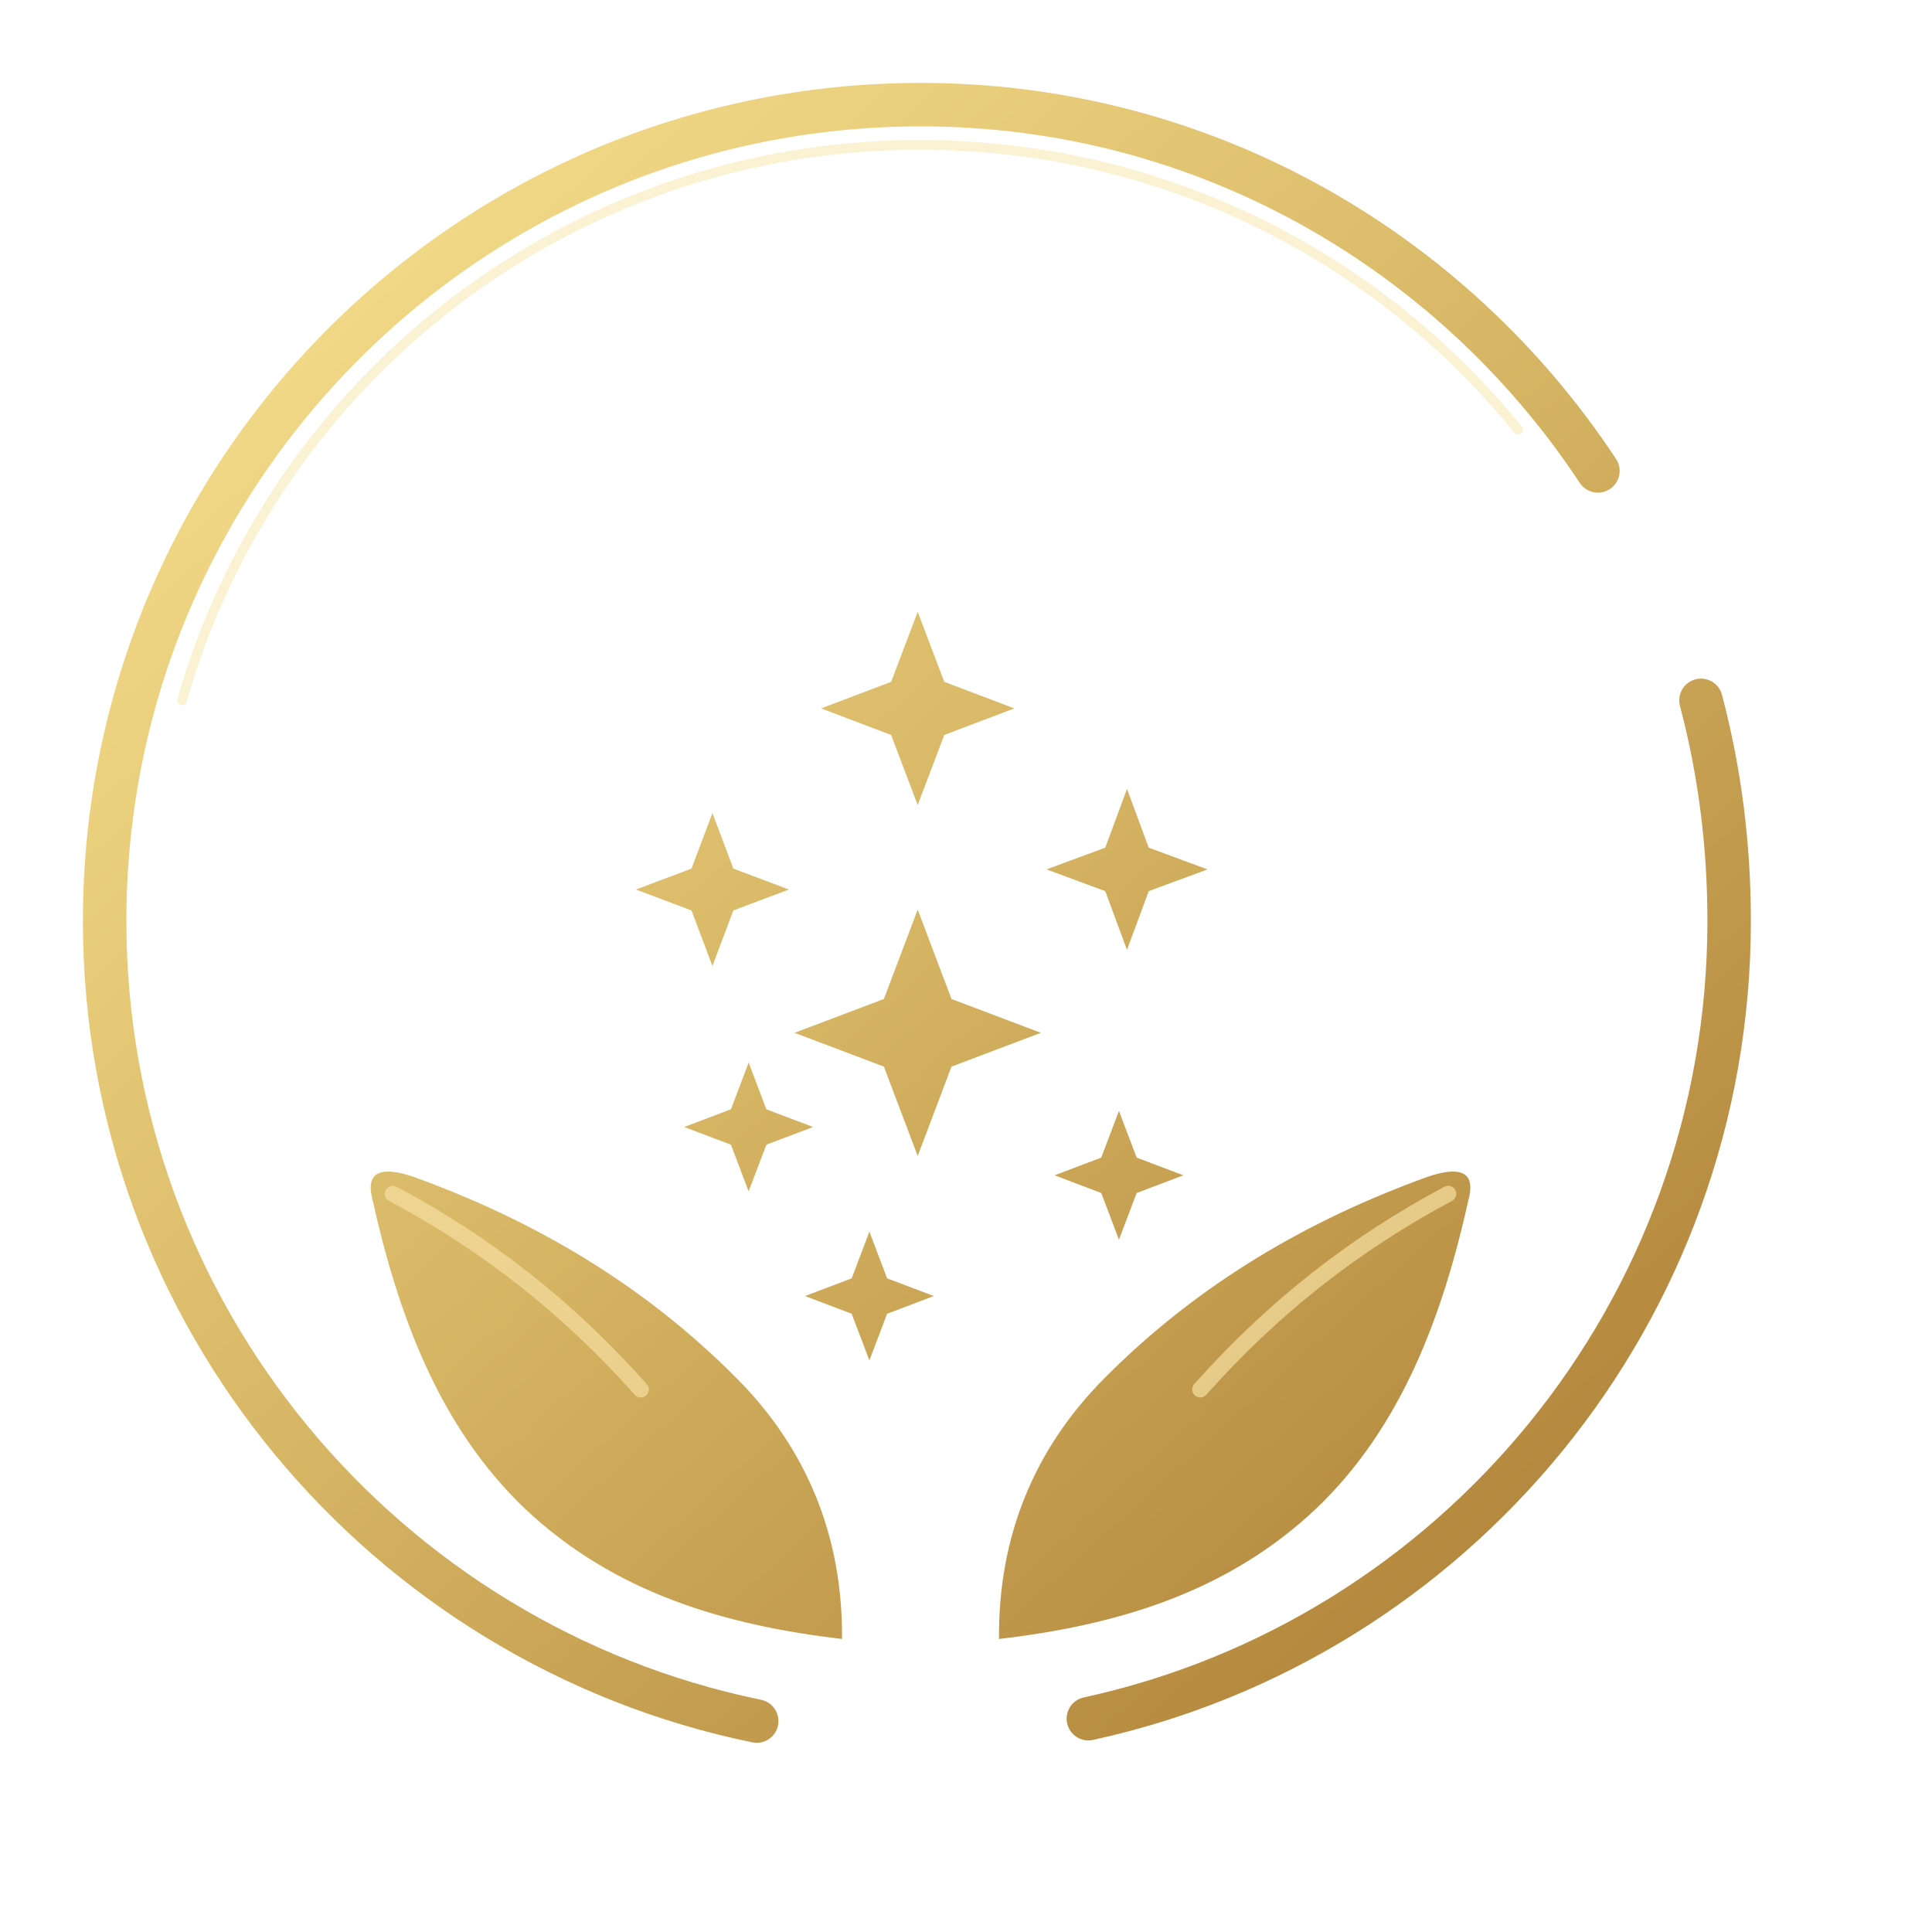
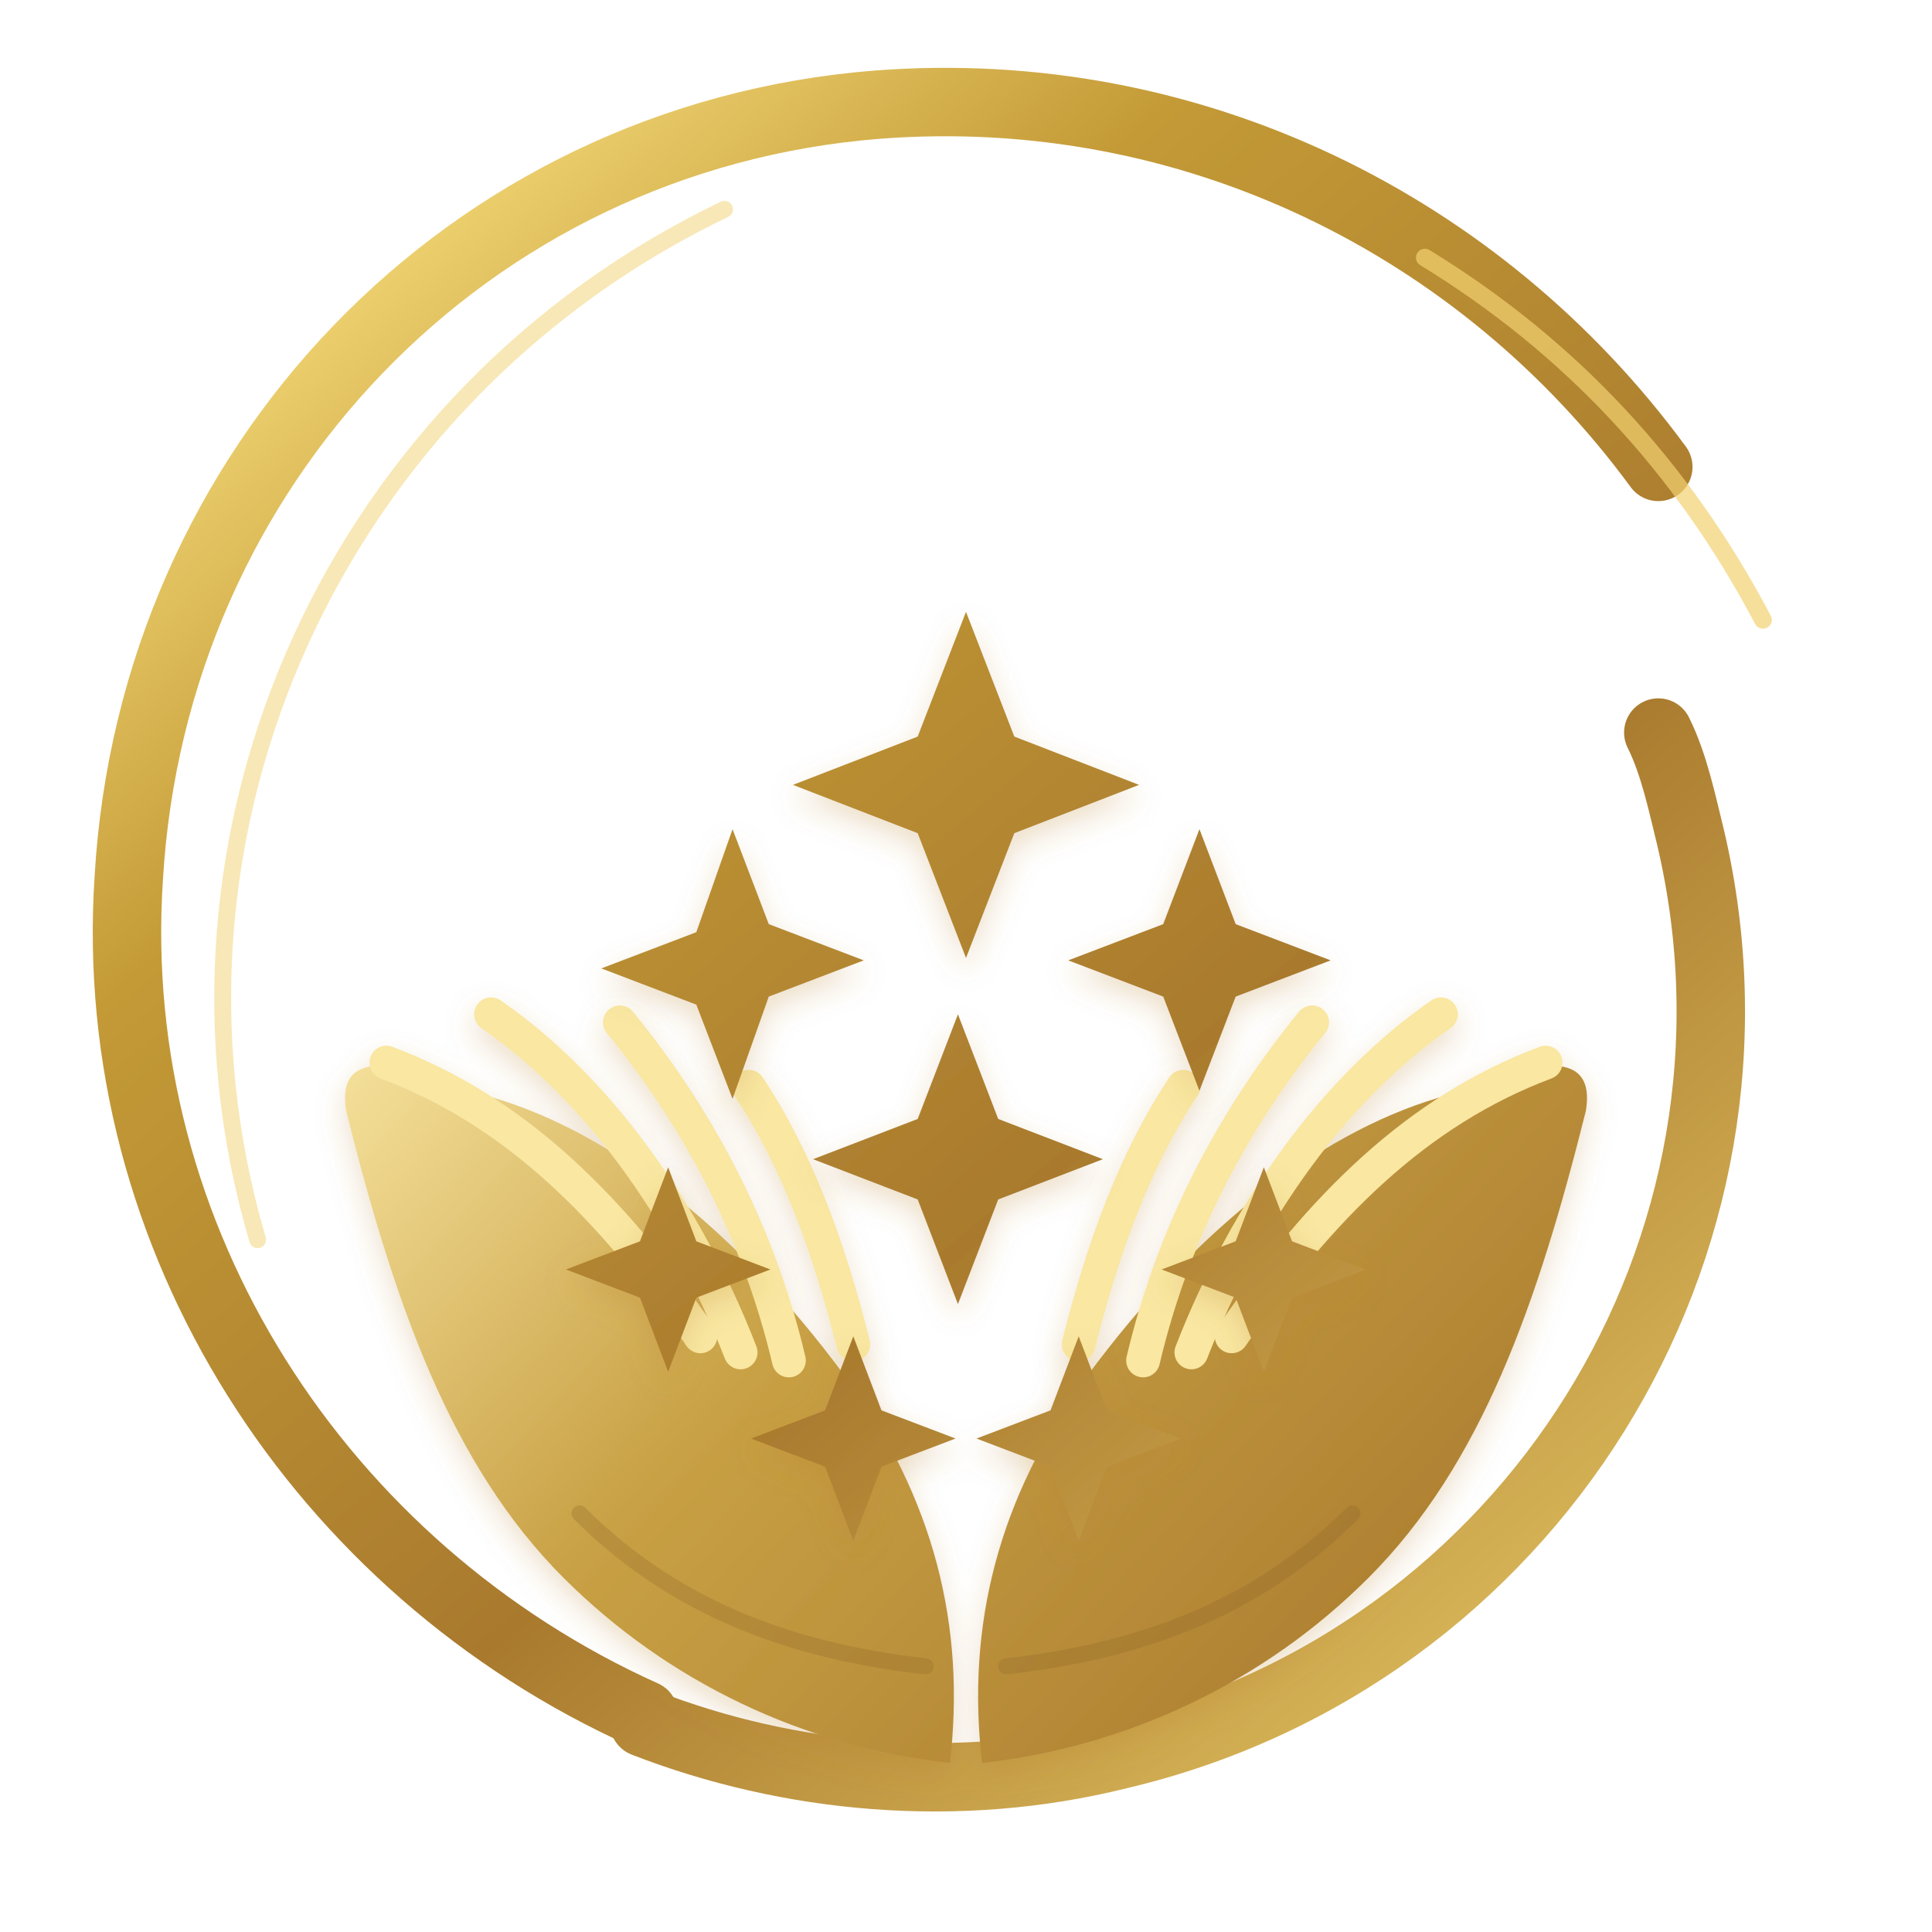
- <svg xmlns="http://www.w3.org/2000/svg" width="240" height="240" viewBox="0 0 240 240" fill="none">
+ <svg xmlns="http://www.w3.org/2000/svg" viewBox="0 0 240 240" role="img" aria-labelledby="title desc">
  <defs>
-     <linearGradient id="gold" x1="36" y1="29" x2="208" y2="219" gradientUnits="userSpaceOnUse">
-       <stop stop-color="#F4DC8A" />
-       <stop offset=".42" stop-color="#D8B866" />
-       <stop offset="1" stop-color="#A97931" />
+     <linearGradient id="gold" x1="40" y1="28" x2="205" y2="224" gradientUnits="userSpaceOnUse">
+       <stop offset="0" stop-color="#F4D978" />
+       <stop offset=".22" stop-color="#C39A36" />
+       <stop offset=".58" stop-color="#A97A2E" />
+       <stop offset="1" stop-color="#E7C966" />
    </linearGradient>
+     <linearGradient id="goldSoft" x1="64" y1="102" x2="184" y2="213" gradientUnits="userSpaceOnUse">
+       <stop offset="0" stop-color="#F8E5A1" />
+       <stop offset=".42" stop-color="#C8A044" />
+       <stop offset="1" stop-color="#A97A2E" />
+     </linearGradient>
+     <filter id="warmGlow" x="-20%" y="-20%" width="140%" height="140%">
+       <feDropShadow dx="0" dy="1.5" stdDeviation="1.8" flood-color="#B98637" flood-opacity=".26" />
+     </filter>
  </defs>
-   <path d="M198.5 58.5C180.4 31.1 149.5 13 114.4 13 58.4 13 13 58.4 13 114.4c0 49 34.8 89.9 81 99.4" stroke="url(#gold)" stroke-width="5.4" stroke-linecap="round" />
-   <path d="M211.3 87c2.3 8.7 3.5 17.8 3.5 27.4 0 48.6-34.1 89.2-79.6 99.1" stroke="url(#gold)" stroke-width="5.4" stroke-linecap="round" />
-   <path d="M22.6 87C34 47.1 70.7 18 114.3 18c30 0 56.8 13.8 74.3 35.4" stroke="#F4DC8A" stroke-opacity=".36" stroke-width="1.2" stroke-linecap="round" />
-   <path d="M51.4 146.2c14.9 5.4 28.5 13.3 40.2 25.1 8.6 8.7 13.1 19.5 13 32.3-14.5-1.7-28.3-5.7-39.4-16.2-10.7-10.2-15.8-24.2-19-38.7-.8-3.5 1.7-3.7 5.2-2.5Z" fill="url(#gold)" />
-   <path d="M48.8 148.3c11.8 6.3 21.8 14.2 30.8 24.3" stroke="#F6DEA0" stroke-opacity=".72" stroke-width="2" stroke-linecap="round" />
-   <path d="M177.3 146.2c-14.9 5.4-28.5 13.3-40.2 25.1-8.6 8.7-13.1 19.5-13 32.3 14.5-1.7 28.3-5.7 39.4-16.2 10.7-10.2 15.8-24.2 19-38.7.8-3.5-1.7-3.7-5.2-2.5Z" fill="url(#gold)" />
-   <path d="M179.9 148.3c-11.8 6.3-21.8 14.2-30.8 24.3" stroke="#F6DEA0" stroke-opacity=".72" stroke-width="2" stroke-linecap="round" />
-   <path d="m114 76 3.3 8.7 8.7 3.3-8.7 3.3-3.3 8.7-3.3-8.7-8.7-3.3 8.7-3.3L114 76Z" fill="url(#gold)" />
-   <path d="m114 113 4.2 11.1 11.1 4.2-11.1 4.2-4.2 11.1-4.2-11.1-11.1-4.2 11.1-4.2L114 113Z" fill="url(#gold)" />
-   <path d="m88.5 101 2.6 6.9 6.9 2.6-6.9 2.6-2.6 6.9-2.6-6.9-6.9-2.6 6.9-2.6 2.6-6.9Z" fill="url(#gold)" />
-   <path d="m140 98 2.7 7.3 7.3 2.7-7.3 2.7-2.7 7.3-2.7-7.3-7.3-2.7 7.3-2.7L140 98Z" fill="url(#gold)" />
-   <path d="m93 132 2.2 5.8L101 140l-5.8 2.2L93 148l-2.2-5.8L85 140l5.8-2.2L93 132Z" fill="url(#gold)" />
-   <path d="m139 138 2.2 5.8 5.8 2.2-5.8 2.2L139 154l-2.2-5.8L131 146l5.8-2.2L139 138Z" fill="url(#gold)" />
-   <path d="m108 153 2.2 5.8 5.8 2.2-5.8 2.2L108 169l-2.2-5.8L100 161l5.8-2.2L108 153Z" fill="url(#gold)" />
+   <path d="M206 58C184 28 148 10 109 13 58 17 19 58 16 109c-3 45 24 86 64 104" fill="none" stroke="url(#gold)" stroke-width="8.5" stroke-linecap="round" />
+   <path d="M80 214c18 7 39 9 59 4 51-12 83-63 71-114-1-4-2-9-4-13" fill="none" stroke="url(#gold)" stroke-width="8.5" stroke-linecap="round" />
+   <path d="M219 77c-10-19-24-34-42-45" fill="none" stroke="#F2D271" stroke-width="2.2" stroke-linecap="round" opacity=".7" />
+   <path d="M32 154c-15-51 10-105 58-128" fill="none" stroke="#F3D57B" stroke-width="2.1" stroke-linecap="round" opacity=".55" />
+   <g filter="url(#warmGlow)">
+     <path d="M60 136c15 4 31 16 45 35 11 15 15 31 13 48-18-2-35-10-48-23-14-14-21-34-27-58-1-6 3-8 17-2Z" fill="url(#goldSoft)" />
+     <path d="M48 132c16 6 28 18 39 34" fill="none" stroke="#F9E7A2" stroke-width="4.2" stroke-linecap="round" />
+     <path d="M61 126c13 9 24 24 31 42" fill="none" stroke="#F9E7A2" stroke-width="4.2" stroke-linecap="round" />
+     <path d="M77 127c9 11 17 25 21 42" fill="none" stroke="#F9E7A2" stroke-width="4.2" stroke-linecap="round" />
+     <path d="M93 135c6 9 10 20 13 32" fill="none" stroke="#F9E7A2" stroke-width="4.2" stroke-linecap="round" />
+     <path d="M72 188c11 11 25 17 43 19" fill="none" stroke="#8D6426" stroke-width="2" stroke-linecap="round" opacity=".28" />
+     <path d="M180 136c-15 4-31 16-45 35-11 15-15 31-13 48 18-2 35-10 48-23 14-14 21-34 27-58 1-6-3-8-17-2Z" fill="url(#goldSoft)" />
+     <path d="M192 132c-16 6-28 18-39 34" fill="none" stroke="#F9E7A2" stroke-width="4.2" stroke-linecap="round" />
+     <path d="M179 126c-13 9-24 24-31 42" fill="none" stroke="#F9E7A2" stroke-width="4.2" stroke-linecap="round" />
+     <path d="M163 127c-9 11-17 25-21 42" fill="none" stroke="#F9E7A2" stroke-width="4.2" stroke-linecap="round" />
+     <path d="M147 135c-6 9-10 20-13 32" fill="none" stroke="#F9E7A2" stroke-width="4.2" stroke-linecap="round" />
+     <path d="M168 188c-11 11-25 17-43 19" fill="none" stroke="#8D6426" stroke-width="2" stroke-linecap="round" opacity=".28" />
+   </g>
+   <g fill="url(#gold)" filter="url(#warmGlow)">
+     <path d="m120 76 6 15.5 15.5 6-15.5 6-6 15.5-6-15.5-15.5-6 15.5-6Z" />
+     <path d="m91 103 4.5 11.8 11.8 4.5-11.8 4.5L91 136.5l-4.5-11.7-11.8-4.5 11.8-4.5Z" />
+     <path d="m149 103 4.5 11.8 11.8 4.5-11.8 4.5-4.5 11.7-4.5-11.7-11.8-4.5 11.8-4.5Z" />
+     <path d="m119 126 5 13 13 5-13 5-5 13-5-13-13-5 13-5Z" />
+     <path d="m83 145 3.5 9.2 9.2 3.5-9.2 3.5-3.5 9.2-3.5-9.2-9.2-3.5 9.2-3.5Z" />
+     <path d="m157 145 3.5 9.2 9.2 3.5-9.2 3.5-3.5 9.2-3.5-9.2-9.2-3.5 9.2-3.5Z" />
+     <path d="m106 166 3.5 9.2 9.2 3.5-9.2 3.5-3.5 9.2-3.5-9.2-9.2-3.5 9.2-3.5Z" />
+     <path d="m134 166 3.5 9.2 9.2 3.5-9.2 3.5-3.5 9.2-3.5-9.2-9.2-3.5 9.2-3.5Z" />
+   </g>
</svg>
